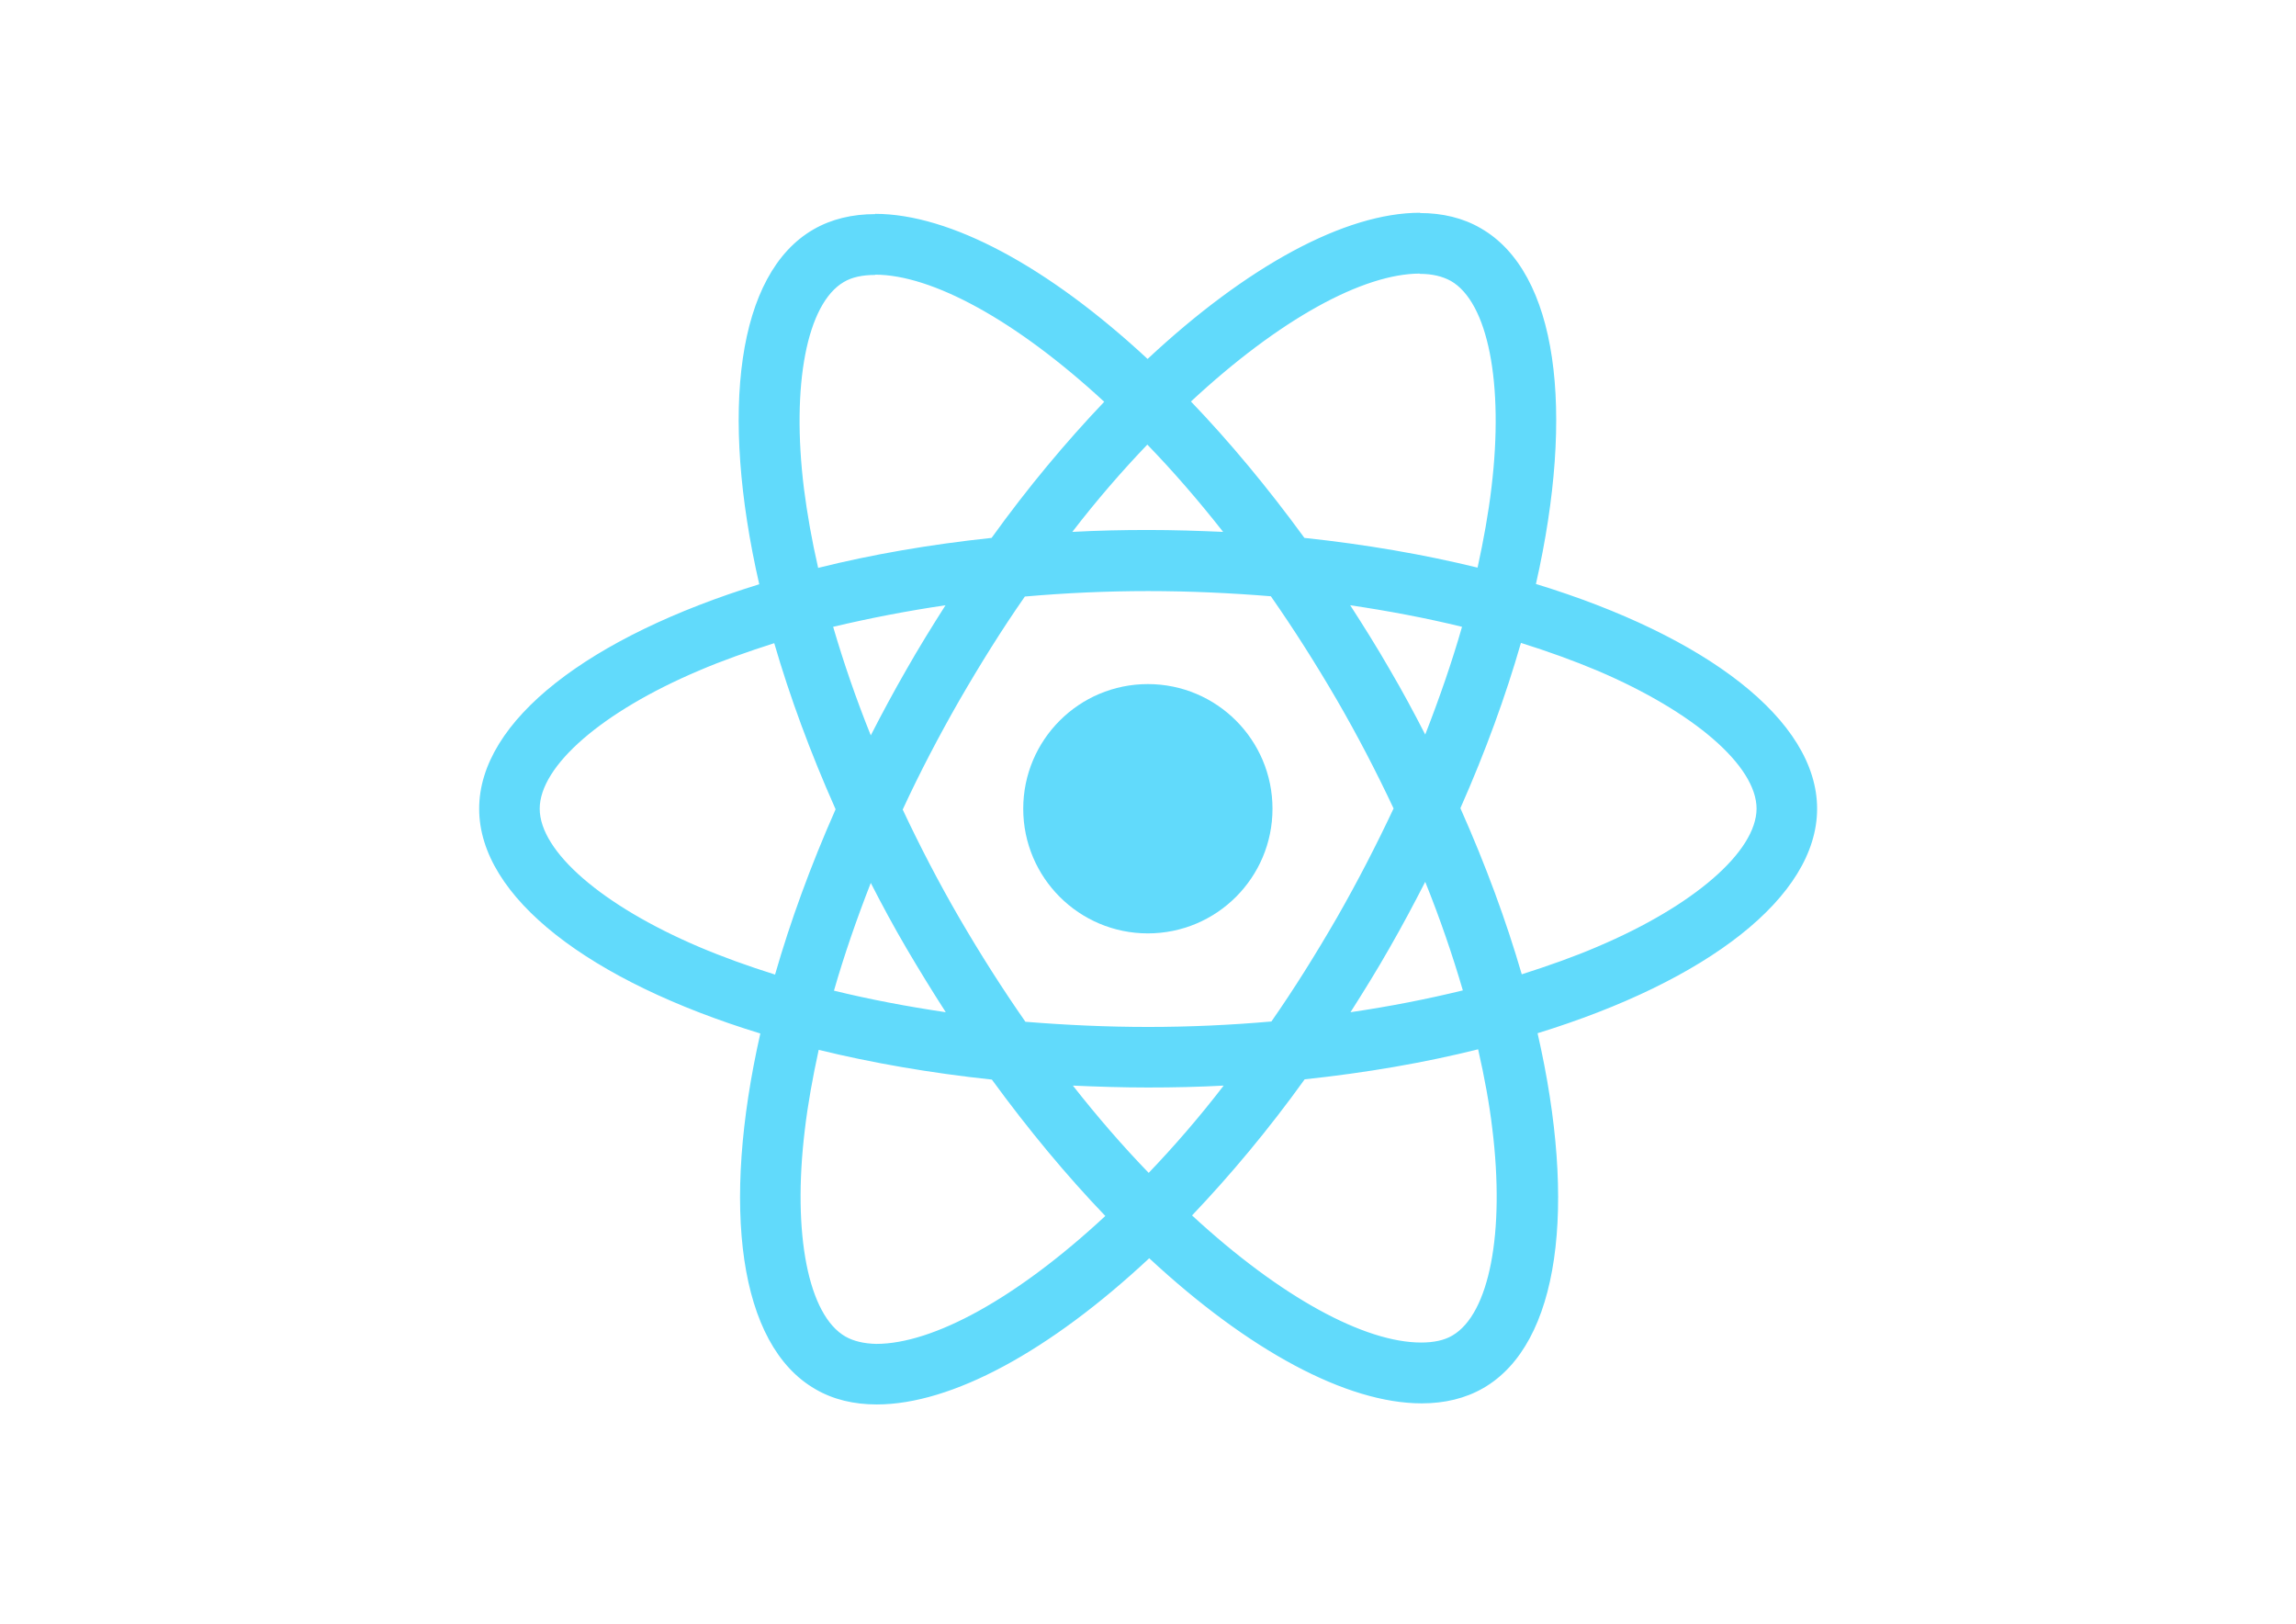
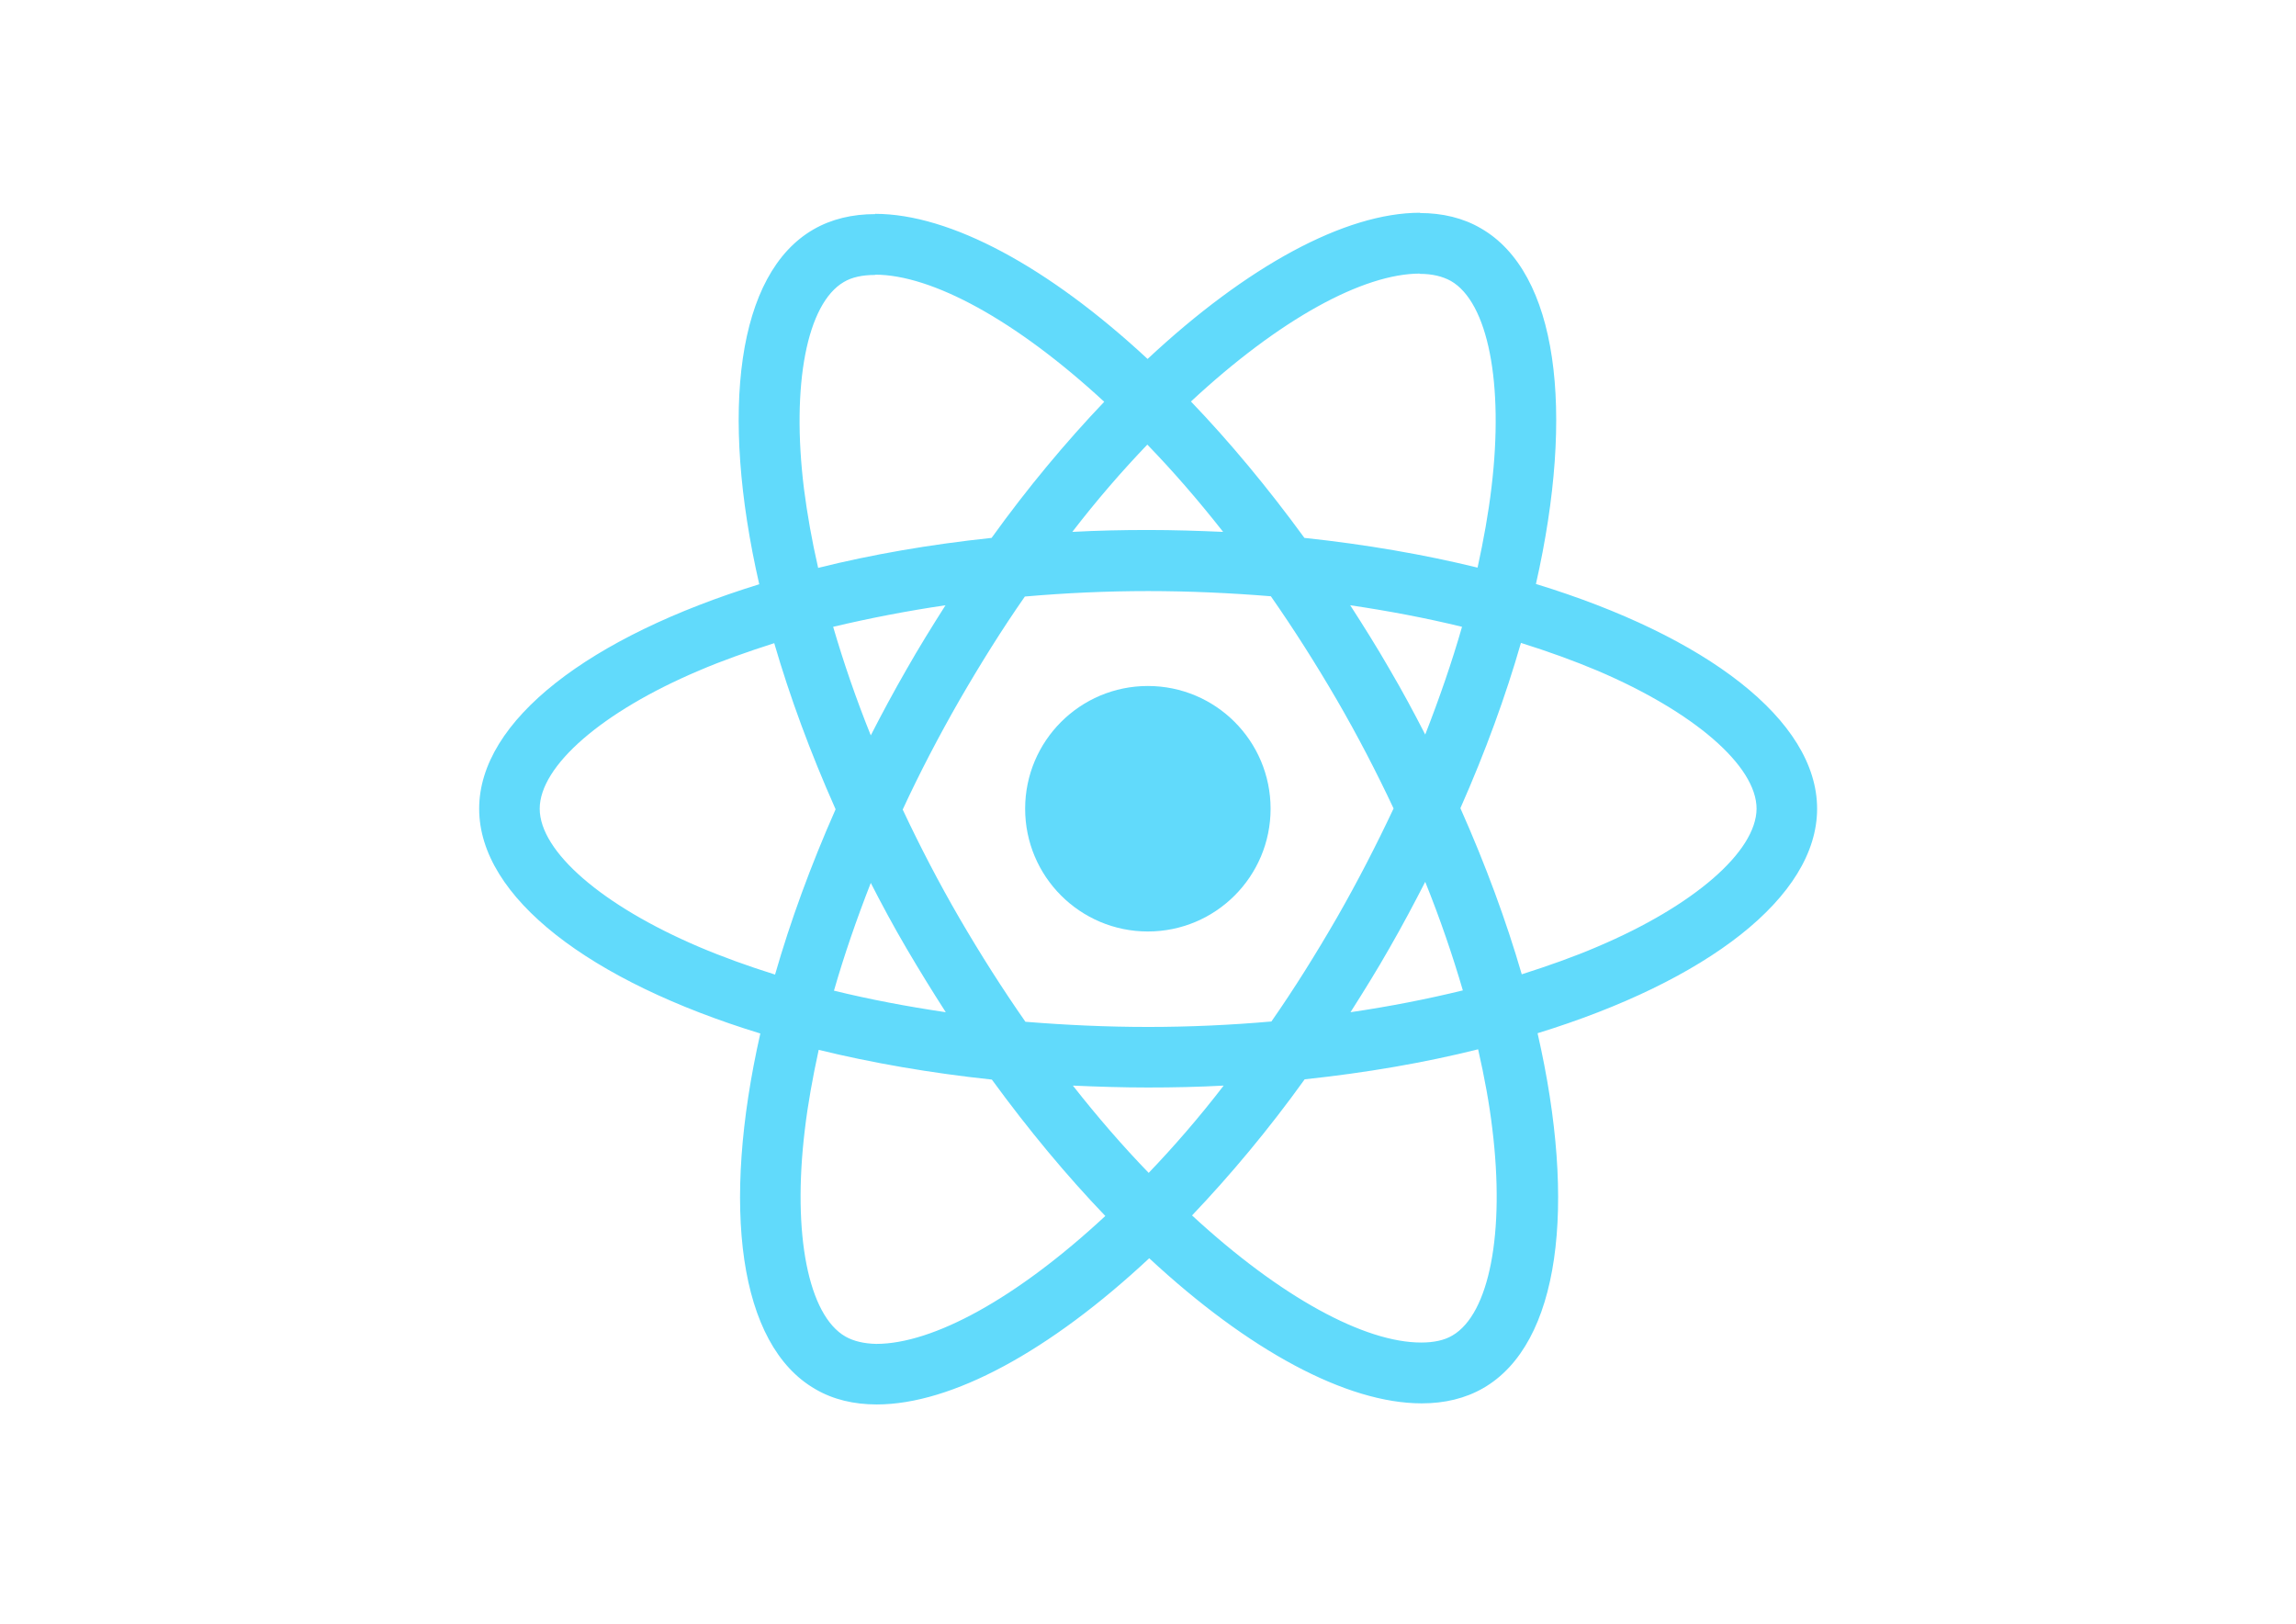
<svg xmlns="http://www.w3.org/2000/svg" viewBox="0 0 841.9 595.3">
  <g fill="#61DAFB">
    <path d="M666.3 296.5c0-32.5-40.7-63.3-103.1-82.4 14.4-63.6 8-114.2-20.2-130.4-6.5-3.8-14.1-5.6-22.4-5.6v22.3c4.6 0 8.3.9 11.4 2.6 13.6 7.8 19.5 37.5 14.9 75.7-1.1 9.4-2.9 19.3-5.1 29.4-19.6-4.8-41-8.5-63.5-10.9-13.5-18.5-27.5-35.3-41.6-50 32.6-30.3 63.2-46.9 84-46.9V78c-27.5 0-63.5 19.6-99.9 53.6-36.4-33.8-72.4-53.2-99.9-53.2v22.3c20.7 0 51.4 16.5 84 46.6-14 14.7-28 31.4-41.3 49.9-22.6 2.4-44 6.1-63.6 11-2.3-10-4-19.7-5.2-29-4.7-38.2 1.1-67.9 14.6-75.8 3-1.8 6.9-2.6 11.5-2.6V78.5c-8.4 0-16 1.8-22.6 5.6-28.1 16.2-34.4 66.7-19.9 130.1-62.2 19.2-102.7 49.9-102.7 82.3 0 32.5 40.7 63.3 103.1 82.4-14.4 63.6-8 114.2 20.2 130.4 6.5 3.8 14.1 5.6 22.5 5.6 27.5 0 63.5-19.6 99.9-53.6 36.4 33.8 72.4 53.2 99.9 53.2 8.4 0 16-1.8 22.6-5.6 28.1-16.2 34.4-66.7 19.9-130.1 62-19.1 102.5-49.9 102.5-82.3zm-130.2-66.7c-3.7 12.9-8.3 26.2-13.5 39.5-4.1-8-8.4-16-13.1-24-4.6-8-9.5-15.8-14.4-23.4 14.2 2.1 27.9 4.7 41 7.9zm-45.8 106.5c-7.8 13.5-15.8 26.3-24.1 38.2-14.9 1.3-30 2-45.2 2-15.1 0-30.2-.7-45-1.9-8.3-11.9-16.4-24.6-24.2-38-7.6-13.1-14.5-26.4-20.8-39.8 6.2-13.4 13.2-26.8 20.7-39.9 7.8-13.5 15.8-26.3 24.1-38.2 14.9-1.3 30-2 45.2-2 15.1 0 30.2.7 45 1.9 8.3 11.9 16.4 24.6 24.2 38 7.6 13.1 14.5 26.4 20.8 39.8-6.3 13.4-13.2 26.8-20.7 39.9zm32.3-13c5.4 13.4 10 26.8 13.8 39.8-13.1 3.2-26.9 5.9-41.2 8 4.9-7.7 9.8-15.6 14.4-23.7 4.6-8 8.9-16.1 13-24.1zM421.2 430c-9.3-9.6-18.6-20.3-27.8-32 9 .4 18.2.7 27.5.7 9.4 0 18.7-.2 27.8-.7-9 11.7-18.3 22.4-27.5 32zm-74.4-58.9c-14.2-2.1-27.9-4.7-41-7.9 3.7-12.9 8.3-26.2 13.5-39.5 4.1 8 8.4 16 13.1 24 4.7 8 9.5 15.8 14.4 23.4zM420.7 163c9.3 9.6 18.6 20.3 27.8 32-9-.4-18.2-.7-27.5-.7-9.4 0-18.7.2-27.8.7 9-11.7 18.3-22.4 27.5-32zm-74 58.9c-4.9 7.7-9.8 15.6-14.4 23.7-4.6 8-8.9 16-13 24-5.4-13.4-10-26.8-13.8-39.8 13.1-3.1 26.9-5.8 41.2-7.9zm-90.5 125.2c-35.4-15.1-58.3-34.9-58.3-50.6 0-15.7 22.9-35.6 58.3-50.6 8.6-3.7 18-7 27.7-10.1 5.7 19.6 13.2 40 22.5 60.9-9.2 20.8-16.6 41.1-22.2 60.6-9.9-3.1-19.3-6.5-28-10.2zM310 490c-13.6-7.8-19.5-37.5-14.9-75.7 1.1-9.4 2.9-19.3 5.1-29.4 19.6 4.8 41 8.5 63.5 10.9 13.5 18.5 27.5 35.3 41.6 50-32.6 30.3-63.2 46.9-84 46.9-4.5-.1-8.3-1-11.3-2.7zm237.2-76.2c4.7 38.2-1.1 67.9-14.6 75.8-3 1.8-6.9 2.6-11.5 2.6-20.7 0-51.4-16.5-84-46.6 14-14.7 28-31.4 41.3-49.9 22.6-2.4 44-6.1 63.6-11 2.3 10.1 4.1 19.8 5.2 29.1zm38.5-66.7c-8.6 3.7-18 7-27.7 10.1-5.7-19.6-13.2-40-22.5-60.9 9.2-20.8 16.6-41.1 22.2-60.6 9.9 3.1 19.3 6.5 28.1 10.2 35.4 15.1 58.3 34.9 58.3 50.6-.1 15.7-23 35.6-58.4 50.6zM320.8 78.4z" />
-     <circle cx="420.9" cy="296.5" r="45.7" />
+     <circle cx="420.9" cy="296.5" r="45" />
    <path d="M520.5 78.1z" />
  </g>
</svg>
